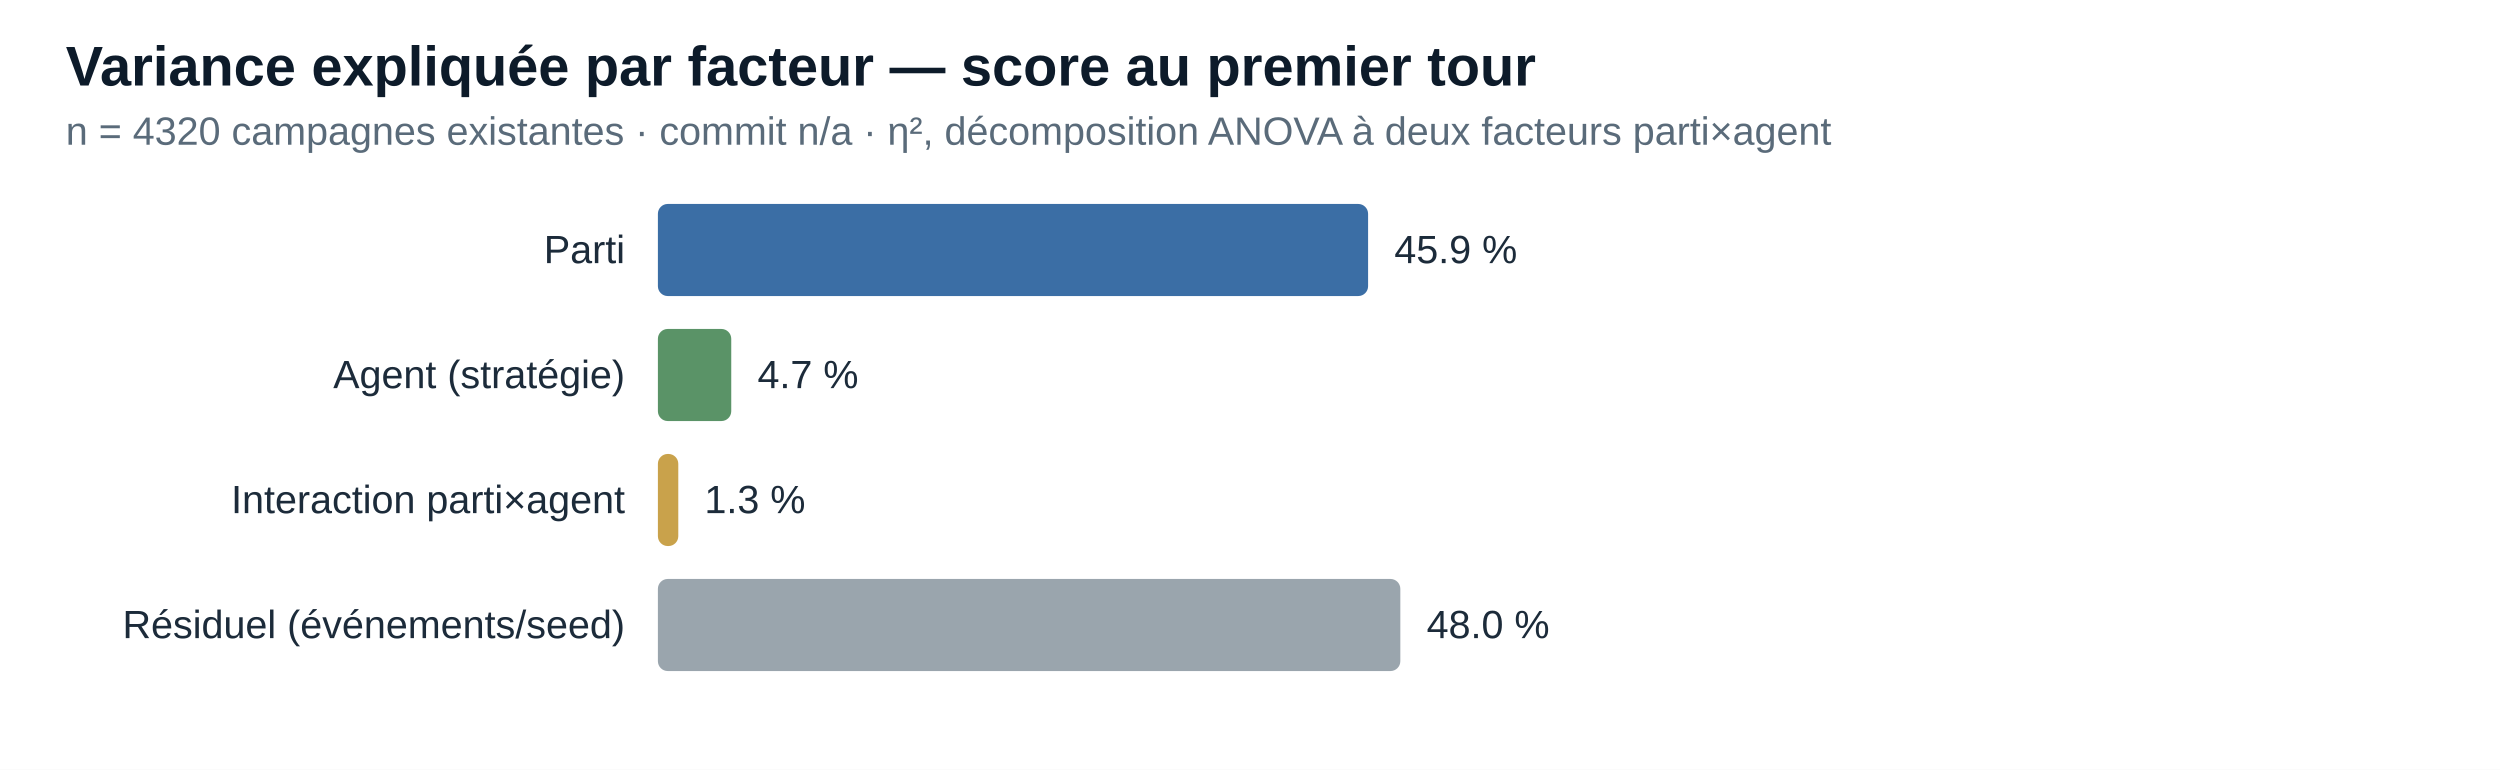
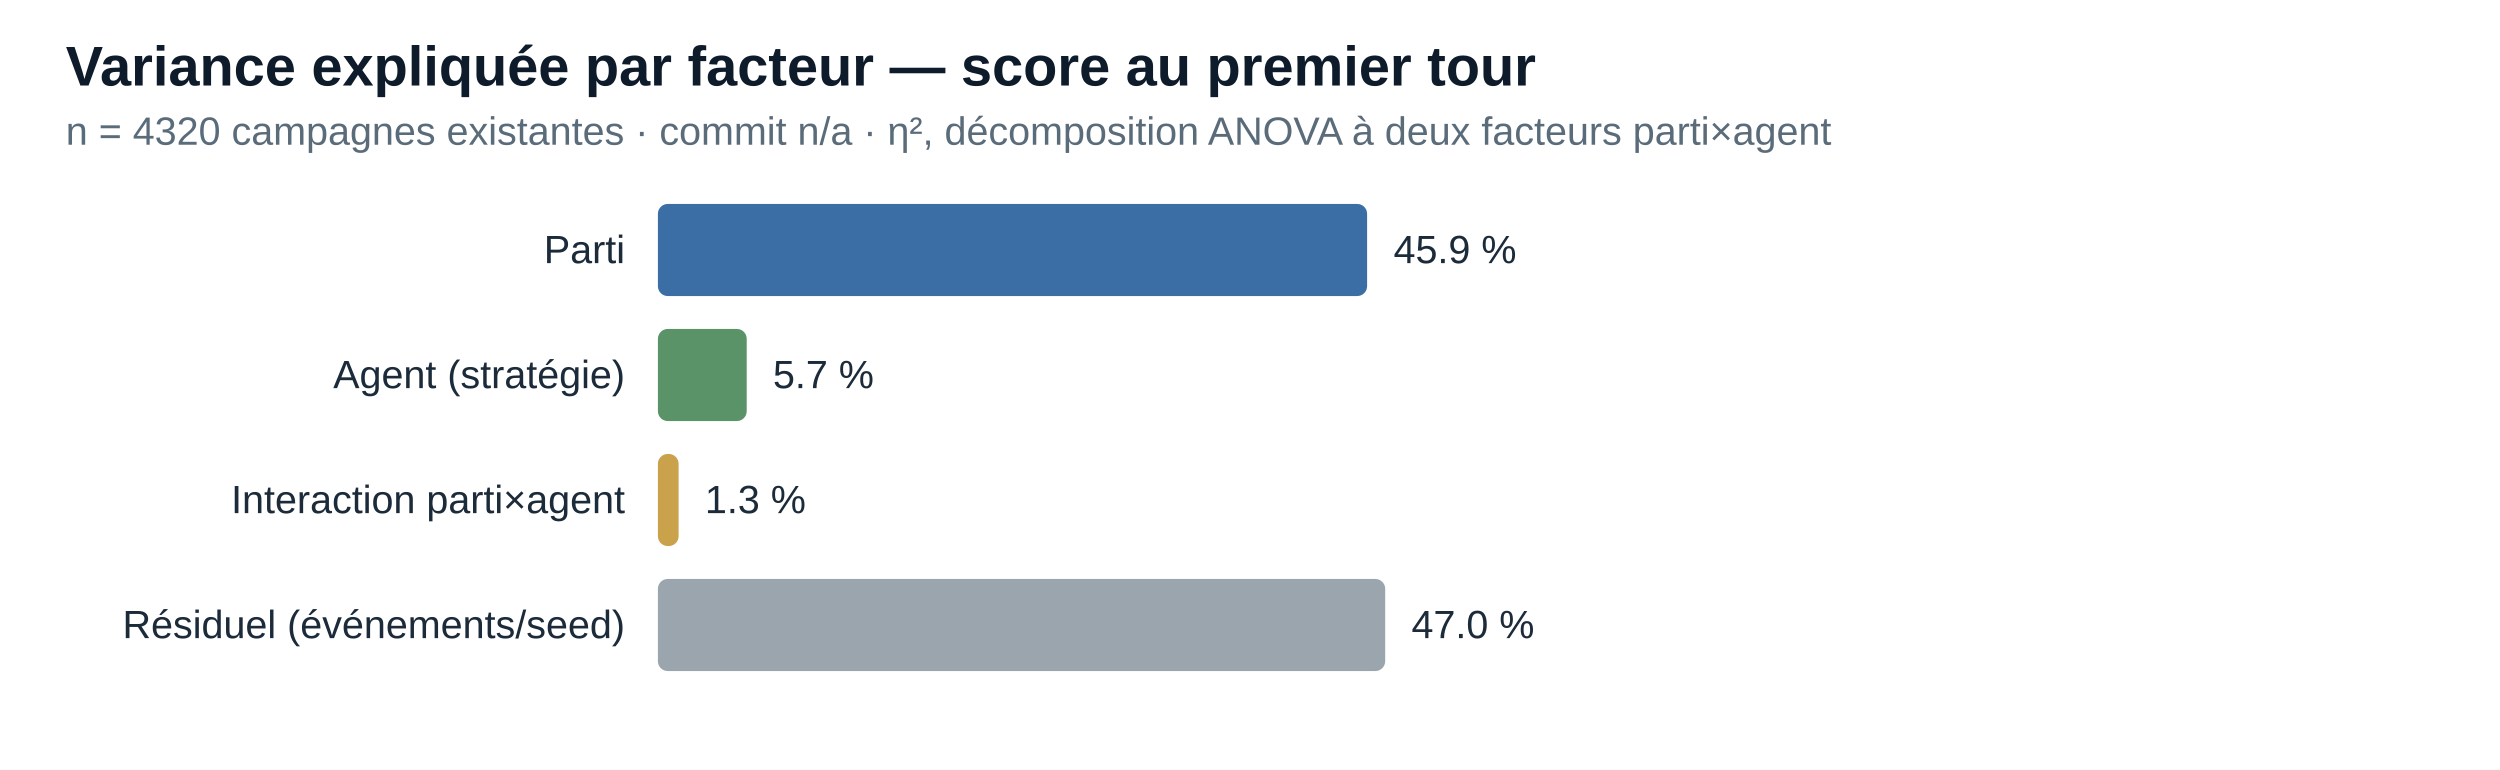
<svg xmlns="http://www.w3.org/2000/svg" width="760" height="234" viewBox="0 0 760 234">
  <rect width="760" height="234" fill="#ffffff" />
  <text x="20" y="26" font-size="17" font-weight="700" fill="#0d1b2a" style="font-family:Arial,Helvetica,sans-serif">Variance expliquée par facteur — score au premier tour</text>
  <text x="20" y="44" font-size="12" fill="#5a6b7a" style="font-family:Arial,Helvetica,sans-serif">n = 4320 campagnes existantes · commit n/a · η², décomposition ANOVA à deux facteurs parti×agent</text>
  <text x="190" y="80" text-anchor="end" font-size="12" fill="#1c2b3a" style="font-family:Arial,Helvetica,sans-serif">Parti</text>
-   <rect x="200" y="62" width="215.9" height="28" fill="#3b6ea5" rx="3" />
-   <text x="423.871" y="80" font-size="12" fill="#1c2b3a" style="font-family:Arial,Helvetica,sans-serif">45.9 %</text>
+   <rect x="200" y="62" width="215.6" height="28" fill="#3b6ea5" rx="3" />
+   <text x="423.636" y="80" font-size="12" fill="#1c2b3a" style="font-family:Arial,Helvetica,sans-serif">45.9 %</text>
  <text x="190" y="118" text-anchor="end" font-size="12" fill="#1c2b3a" style="font-family:Arial,Helvetica,sans-serif">Agent (stratégie)</text>
-   <rect x="200" y="100" width="22.3" height="28" fill="#5a9367" rx="3" />
-   <text x="230.278" y="118" font-size="12" fill="#1c2b3a" style="font-family:Arial,Helvetica,sans-serif">4.7 %</text>
+   <rect x="200" y="100" width="27.0" height="28" fill="#5a9367" rx="3" />
+   <text x="234.978" y="118" font-size="12" fill="#1c2b3a" style="font-family:Arial,Helvetica,sans-serif">5.7 %</text>
  <text x="190" y="156" text-anchor="end" font-size="12" fill="#1c2b3a" style="font-family:Arial,Helvetica,sans-serif">Interaction parti×agent</text>
-   <rect x="200" y="138" width="6.2" height="28" fill="#c9a24b" rx="3" />
-   <text x="214.157" y="156" font-size="12" fill="#1c2b3a" style="font-family:Arial,Helvetica,sans-serif">1.3 %</text>
+   <rect x="200" y="138" width="6.3" height="28" fill="#c9a24b" rx="3" />
+   <text x="214.298" y="156" font-size="12" fill="#1c2b3a" style="font-family:Arial,Helvetica,sans-serif">1.3 %</text>
  <text x="190" y="194" text-anchor="end" font-size="12" fill="#1c2b3a" style="font-family:Arial,Helvetica,sans-serif">Résiduel (événements/seed)</text>
-   <rect x="200" y="176" width="225.7" height="28" fill="#9aa5ad" rx="3" />
-   <text x="433.694" y="194" font-size="12" fill="#1c2b3a" style="font-family:Arial,Helvetica,sans-serif">48.0 %</text>
+   <rect x="200" y="176" width="221.1" height="28" fill="#9aa5ad" rx="3" />
+   <text x="429.088" y="194" font-size="12" fill="#1c2b3a" style="font-family:Arial,Helvetica,sans-serif">47.0 %</text>
</svg>
